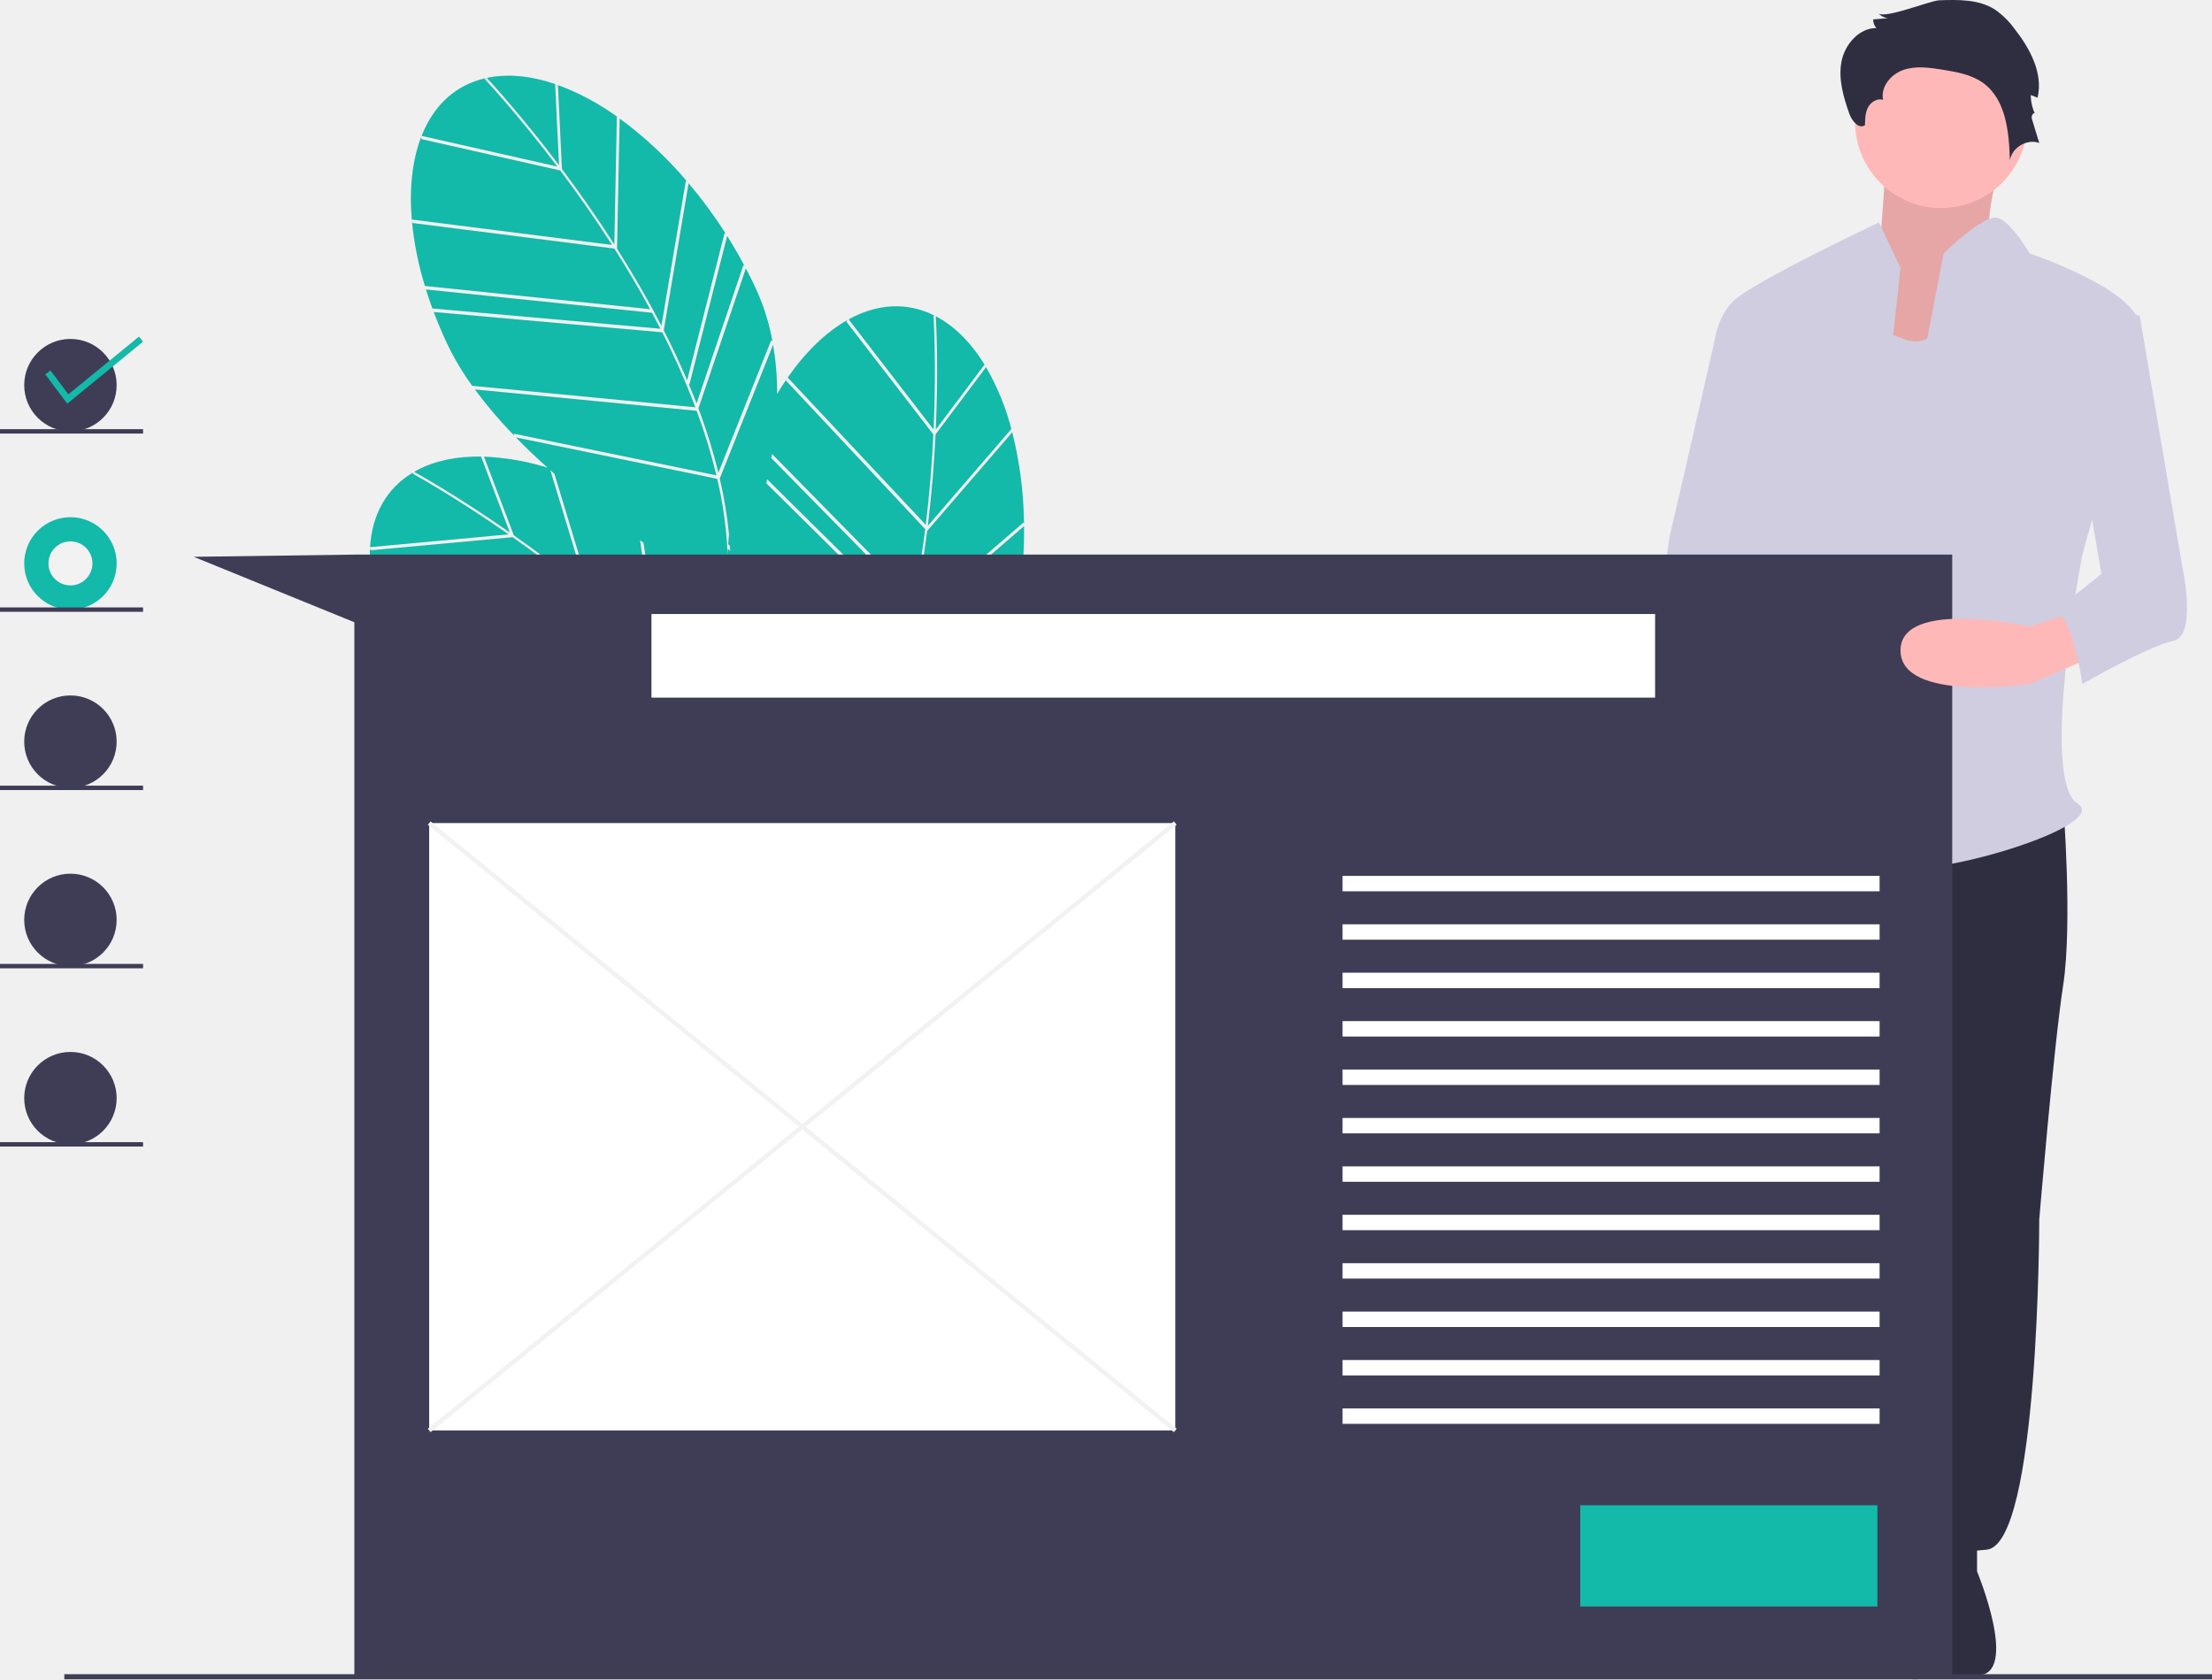
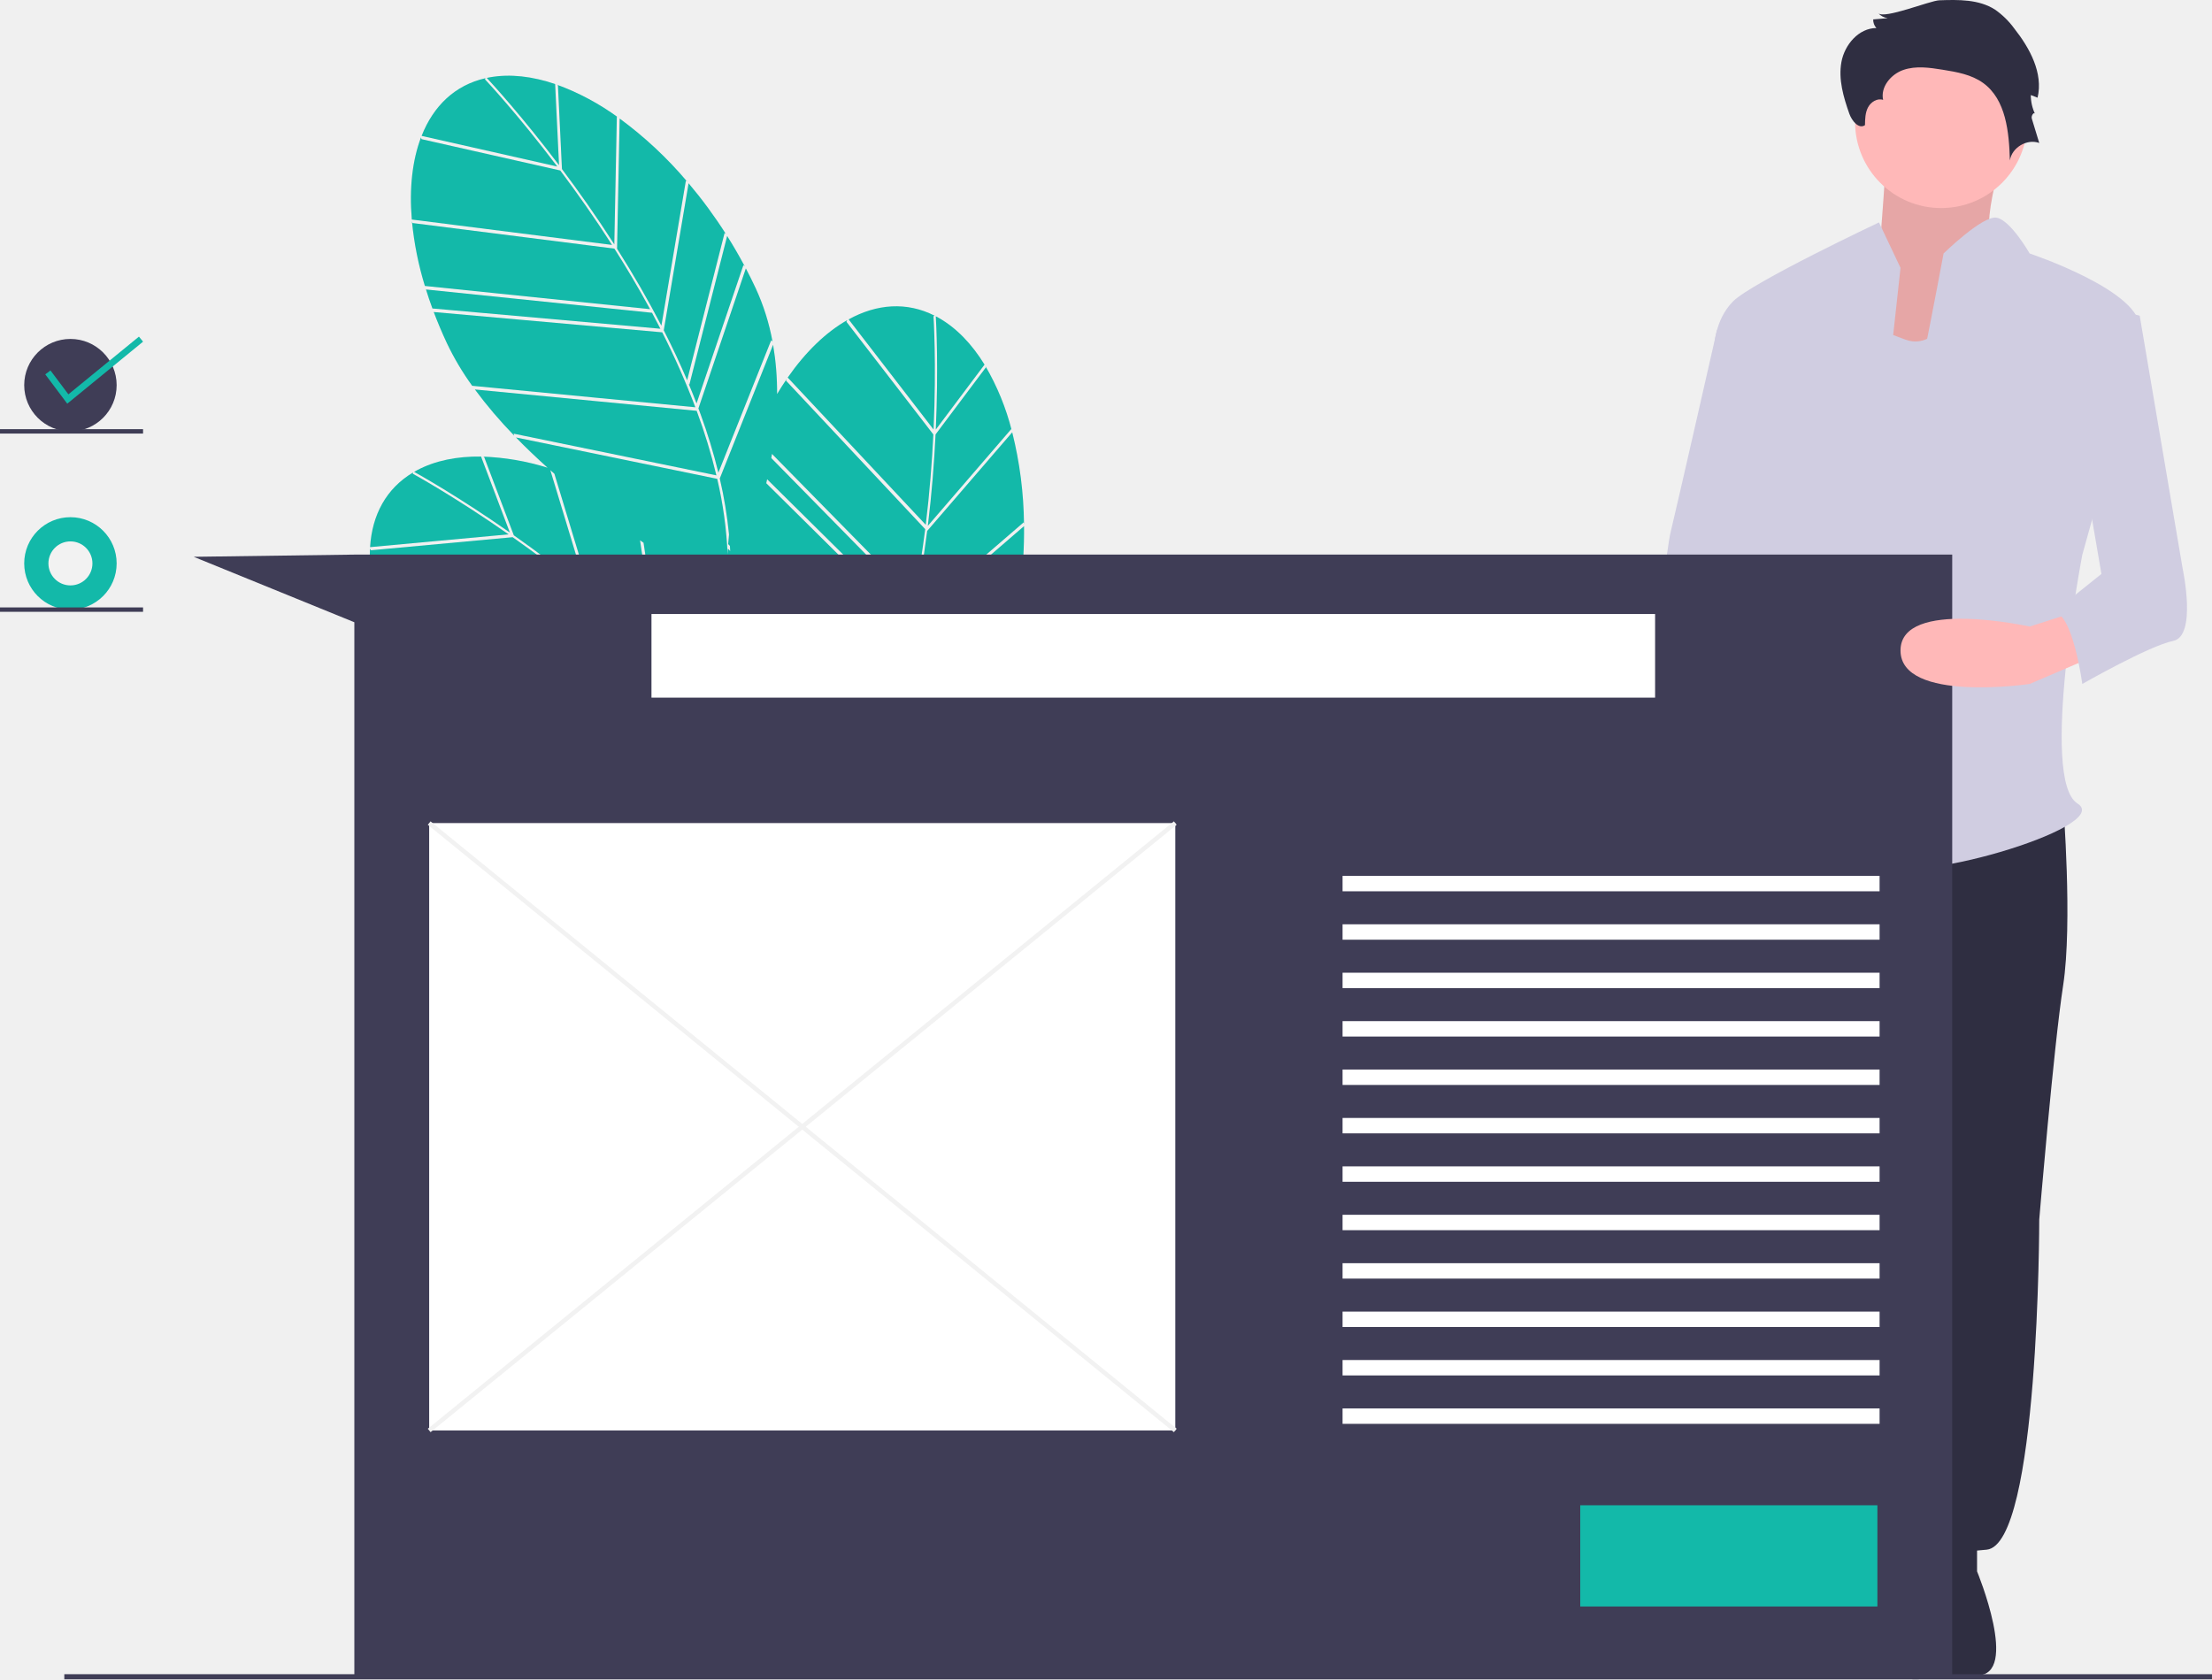
<svg xmlns="http://www.w3.org/2000/svg" id="a80b827c-b8c0-47ab-84ce-d2a47a152c7c" data-name="Layer 1" width="860" height="653" viewBox="0 0 860 653">
  <path d="M388.483,189.237c6.474,8.635,13.459,18.517,20.352,29.286l.984-49.676.543.347A96.958,96.958,0,0,0,386.378,156.374l.543.302Z" transform="translate(-170 -123.5)" fill="#e6e6e6" />
  <path d="M385.832,156.183c-8.878-3.028-17.492-4.032-25.366-2.628-.41.073-.812.157-1.214.242,2.001,2.146,13.66,14.823,28.093,33.927Z" transform="translate(-170 -123.5)" fill="#e6e6e6" />
  <path d="M437.781,272.82q1.592,3.802,3.028,7.551L459.03,226.572l.524.5q-3.228-6.07-6.842-11.804l-14.682,57.771Z" transform="translate(-170 -123.5)" fill="#e6e6e6" />
  <path d="M427.141,250.133l9.522-56.405.541.433A152.422,152.422,0,0,0,410.915,169.596l-1.003,50.623Q419.534,235.404,427.141,250.133Z" transform="translate(-170 -123.5)" fill="#e6e6e6" />
  <path d="M330.38,210.221l-.223-.688a127.27,127.27,0,0,0,5.029,25.154l87.554,9.031c-4.571-8.429-9.289-16.336-13.87-23.544Z" transform="translate(-170 -123.5)" fill="#e6e6e6" />
  <path d="M335.624,236.062l-.231-.688q1.329,4.332,2.979,8.761l-.236-.687,88.613,7.877q-1.606-3.141-3.247-6.199Z" transform="translate(-170 -123.5)" fill="#e6e6e6" />
  <path d="M437.154,271.353l14.56-57.29.533.47a182.019,182.019,0,0,0-14.531-19.771l-9.651,57.168Q433.083,261.78,437.154,271.353Z" transform="translate(-170 -123.5)" fill="#e6e6e6" />
  <path d="M440.859,283.249l-86.232-8.304a176.089,176.089,0,0,0,15.286,17.943l-.214-.764,78.824,16.216A218.907,218.907,0,0,0,440.859,283.249Z" transform="translate(-170 -123.5)" fill="#e6e6e6" />
  <path d="M358.54,154.343l.203-.435c-11.854,2.691-20.224,10.756-24.829,22.43l52.75,11.919C371.043,167.591,358.718,154.53,358.54,154.343Z" transform="translate(-170 -123.5)" fill="#e6e6e6" />
  <path d="M442.407,284.641a217.51,217.51,0,0,1,6.894,22.641l20.535-51.502.502.503a86.227,86.227,0,0,0-6.556-20.752q-1.817-3.889-3.804-7.661l-18.438,54.441C441.83,283.088,442.126,283.867,442.407,284.641Z" transform="translate(-170 -123.5)" fill="#e6e6e6" />
  <path d="M407.954,218.737c-6.823-10.642-13.728-20.405-20.128-28.939l-53.96-12.193-.183-.681c-3.369,8.871-4.6,19.769-3.58,31.941Z" transform="translate(-170 -123.5)" fill="#e6e6e6" />
  <path d="M353.58,273.51l86.725,8.351.017-.052a295.424,295.424,0,0,0-12.862-29.085l-88.831-7.896q2.262,5.991,5.113,12.109A105.863,105.863,0,0,0,353.58,273.51Z" transform="translate(-170 -123.5)" fill="#e6e6e6" />
  <path d="M563.174,290.332l.197.614a96.957,96.957,0,0,0-10.295-25.172l.226.579-19.565,26.075c-.521,10.78-1.444,22.846-3.004,35.537Z" transform="translate(-170 -123.5)" fill="#e6e6e6" />
  <path d="M552.777,265.278c-4.907-7.995-10.901-14.262-17.861-18.203-.362-.205-.726-.397-1.09-.588.172,2.929,1.066,20.129-.002,44.048Z" transform="translate(-170 -123.5)" fill="#e6e6e6" />
  <path d="M518.395,388.245q-1.198,3.943-2.484,7.748l48.348-29.815.085.719q1.386-6.734,2.259-13.455L518.446,388.572Z" transform="translate(-170 -123.5)" fill="#e6e6e6" />
  <path d="M524.671,363.985l43.31-37.369.14.678a152.419,152.419,0,0,0-4.58-35.687l-33.061,38.349Q528.206,347.789,524.671,363.985Z" transform="translate(-170 -123.5)" fill="#e6e6e6" />
  <path d="M568.131,328.084l-43.895,37.875q-2.419,10.787-5.389,20.756l47.754-34.837.111.702A182.02,182.02,0,0,0,568.131,328.084Z" transform="translate(-170 -123.5)" fill="#e6e6e6" />
  <path d="M483.415,455.984q.058-.886.111-1.821a151.475,151.475,0,0,0,19.87-30.464L476.885,390.663q-.521-1.691-1.091-3.373l28.218,35.164A218.885,218.885,0,0,0,514.114,398.24l-55.81-56.063c.174-.44.351-.891.529-1.35L514.572,396.818l.046-.029a295.459,295.459,0,0,0,8.644-30.605L467.913,311.395q.174-.763.344-1.534L523.608,364.652q.767-3.443,1.452-6.845L469.873,301.613q.138-.804.269-1.615l55.231,56.239c1.856-9.407,3.265-18.507,4.334-26.979l-54.105-57.728.268-.672c-1.282,1.867-2.527,3.826-3.742,5.854a111.54,111.54,0,0,0-1.557-19.147l-20.731,51.995a167.381,167.381,0,0,1,3.593,21.768c-.126,1.239-.239,2.486-.329,3.745l.681.684c.043.668.083,1.335.117,1.999l-.906-.91c-.043.73-.075,1.464-.107,2.2a157.628,157.628,0,0,0-4.047-29.351l-78.247-16.097c3.941,4.046,8.072,7.978,12.294,11.77a95.652,95.652,0,0,0-25.28-4.32l.61.119L369.769,331.649c8.826,6.211,18.523,13.45,28.408,21.561l-14.219-46.89q.79.703,1.584,1.399l14.182,46.77Q413.569,365.957,425.357,377.613l-6.518-44.016q.685.478,1.364.947l6.588,44.492q7.816,7.817,14.647,15.663l-3.159-48.257q.672.421,1.32.823l3.192,48.767-.304-.131q2.689,3.123,5.214,6.245l.611-49.617q.705.413,1.304.76l-.622,50.475c.517.649,1.04,1.299,1.546,1.948a217.498,217.498,0,0,1,13.554,19.401l.295-4.514q.544,2.008,1.09,3.947l-.167,2.567c.607,1.009,1.196,2.018,1.777,3.026q.679,2.306,1.345,4.485-1.928-3.573-4.028-7.075l-79.391,8.877c41.744,21.958,93.544,32.368,96.845,33.017-.783-3.463-1.735-6.896-2.831-10.297.285-.298.567-.6.849-.902.135.406.274.812.404,1.218-.147.158-.292.319-.44.476q.245-.115.513-.243,1.144,3.586,2.051,7.149c.242-1.929.565-4.86.847-8.566,14.298-7.157,51.326-28.075,70.127-60.869l-49.13,26.823A152.977,152.977,0,0,1,483.415,455.984ZM467.136,378.514l.122-1.863,1.246,1.553-.122,1.863Z" transform="translate(-170 -123.5)" fill="#e6e6e6" />
  <path d="M532.931,246.454l.434-.206c-10.846-5.488-22.437-4.615-33.429,1.439l33.025,42.825C534.111,264.632,532.948,246.711,532.931,246.454Z" transform="translate(-170 -123.5)" fill="#e6e6e6" />
  <path d="M514.418,400.3a217.492,217.492,0,0,1-9.131,21.835L553.951,395.565l.065.707a86.229,86.229,0,0,0,8.187-20.164q1.081-4.154,1.957-8.327L515.236,397.951C514.964,398.735,514.695,399.524,514.418,400.3Z" transform="translate(-170 -123.5)" fill="#e6e6e6" />
  <path d="M532.872,292.44l-33.783-43.808.294-.641c-8.253,4.684-16.152,12.292-23.13,22.317l53.664,57.258C531.45,315.018,532.358,303.095,532.872,292.44Z" transform="translate(-170 -123.5)" fill="#e6e6e6" />
  <path d="M357.031,301.033c-9.379-.135-17.882,1.572-24.936,5.341-.367.196-.724.401-1.08.606,2.566,1.423,17.573,9.875,37.204,23.582Z" transform="translate(-170 -123.5)" fill="#e6e6e6" />
  <path d="M398.721,354.768l-77.723,14.796-.425-.586A127.27,127.27,0,0,0,333.13,391.346l86.058-18.474C412.236,366.269,405.305,360.207,398.721,354.768Z" transform="translate(-170 -123.5)" fill="#e6e6e6" />
  <path d="M425.352,378.868q-2.498-2.491-5.004-4.891L333.972,392.519l-.432-.583q2.602,3.709,5.541,7.412l-.437-.581Z" transform="translate(-170 -123.5)" fill="#e6e6e6" />
  <path d="M463.683,426.362a218.91,218.91,0,0,0-15.044-21.494L364.063,423.624a176.092,176.092,0,0,0,20.084,12.34l-.439-.66Z" transform="translate(-170 -123.5)" fill="#e6e6e6" />
  <path d="M330.507,307.718l.059-.477c-10.442,6.223-15.909,16.481-16.68,29.006l53.851-4.969C346.492,316.453,330.733,307.841,330.507,307.718Z" transform="translate(-170 -123.5)" fill="#e6e6e6" />
  <path d="M369.317,332.386l-55.087,5.083-.384-.591c-.462,9.478,1.736,20.223,6.468,31.484l77.09-14.676C387.626,345.674,378.041,338.524,369.317,332.386Z" transform="translate(-170 -123.5)" fill="#e6e6e6" />
  <path d="M447.684,403.665a295.441,295.441,0,0,0-21.223-23.685l-86.921,19.948q4.003,4.998,8.606,9.936a105.87,105.87,0,0,0,14.478,12.72l85.059-18.864Z" transform="translate(-170 -123.5)" fill="#e6e6e6" />
  <path d="M388.483,189.237c6.474,8.635,13.459,18.517,20.352,29.286l.984-49.676.543.347A96.958,96.958,0,0,0,386.378,156.374l.543.302Z" transform="translate(-170 -123.5)" fill="#13b9a9" />
  <path d="M385.832,156.183c-8.878-3.028-17.492-4.032-25.366-2.628-.41.073-.812.157-1.214.242,2.001,2.146,13.66,14.823,28.093,33.927Z" transform="translate(-170 -123.5)" fill="#13b9a9" />
  <path d="M437.781,272.82q1.592,3.802,3.028,7.551L459.03,226.572l.524.5q-3.228-6.07-6.842-11.804l-14.682,57.771Z" transform="translate(-170 -123.5)" fill="#13b9a9" />
  <path d="M427.141,250.133l9.522-56.405.541.433A152.422,152.422,0,0,0,410.915,169.596l-1.003,50.623Q419.534,235.404,427.141,250.133Z" transform="translate(-170 -123.5)" fill="#13b9a9" />
  <path d="M330.38,210.221l-.223-.688a127.27,127.27,0,0,0,5.029,25.154l87.554,9.031c-4.571-8.429-9.289-16.336-13.87-23.544Z" transform="translate(-170 -123.5)" fill="#13b9a9" />
  <path d="M335.624,236.062l-.231-.688q1.329,4.332,2.979,8.761l-.236-.687,88.613,7.877q-1.606-3.141-3.247-6.199Z" transform="translate(-170 -123.5)" fill="#13b9a9" />
  <path d="M437.154,271.353l14.56-57.29.533.47a182.019,182.019,0,0,0-14.531-19.771l-9.651,57.168Q433.083,261.78,437.154,271.353Z" transform="translate(-170 -123.5)" fill="#13b9a9" />
  <path d="M440.859,283.249l-86.232-8.304a176.089,176.089,0,0,0,15.286,17.943l-.214-.764,78.824,16.216A218.907,218.907,0,0,0,440.859,283.249Z" transform="translate(-170 -123.5)" fill="#13b9a9" />
  <path d="M358.54,154.343l.203-.435c-11.854,2.691-20.224,10.756-24.829,22.43l52.75,11.919C371.043,167.591,358.718,154.53,358.54,154.343Z" transform="translate(-170 -123.5)" fill="#13b9a9" />
  <path d="M442.407,284.641a217.51,217.51,0,0,1,6.894,22.641l20.535-51.502.502.503a86.227,86.227,0,0,0-6.556-20.752q-1.817-3.889-3.804-7.661l-18.438,54.441C441.83,283.088,442.126,283.867,442.407,284.641Z" transform="translate(-170 -123.5)" fill="#13b9a9" />
  <path d="M407.954,218.737c-6.823-10.642-13.728-20.405-20.128-28.939l-53.96-12.193-.183-.681c-3.369,8.871-4.6,19.769-3.58,31.941Z" transform="translate(-170 -123.5)" fill="#13b9a9" />
  <path d="M353.58,273.51l86.725,8.351.017-.052a295.424,295.424,0,0,0-12.862-29.085l-88.831-7.896q2.262,5.991,5.113,12.109A105.863,105.863,0,0,0,353.58,273.51Z" transform="translate(-170 -123.5)" fill="#13b9a9" />
  <path d="M563.174,290.332l.197.614a96.957,96.957,0,0,0-10.295-25.172l.226.579-19.565,26.075c-.521,10.78-1.444,22.846-3.004,35.537Z" transform="translate(-170 -123.5)" fill="#13b9a9" />
  <path d="M552.777,265.278c-4.907-7.995-10.901-14.262-17.861-18.203-.362-.205-.726-.397-1.09-.588.172,2.929,1.066,20.129-.002,44.048Z" transform="translate(-170 -123.5)" fill="#13b9a9" />
  <path d="M518.395,388.245q-1.198,3.943-2.484,7.748l48.348-29.815.085.719q1.386-6.734,2.259-13.455L518.446,388.572Z" transform="translate(-170 -123.5)" fill="#13b9a9" />
  <path d="M524.671,363.985l43.31-37.369.14.678a152.419,152.419,0,0,0-4.58-35.687l-33.061,38.349Q528.206,347.789,524.671,363.985Z" transform="translate(-170 -123.5)" fill="#13b9a9" />
  <path d="M568.131,328.084l-43.895,37.875q-2.419,10.787-5.389,20.756l47.754-34.837.111.702A182.02,182.02,0,0,0,568.131,328.084Z" transform="translate(-170 -123.5)" fill="#13b9a9" />
  <path d="M483.415,455.984q.058-.886.111-1.821a151.475,151.475,0,0,0,19.87-30.464L476.885,390.663q-.521-1.691-1.091-3.373l28.218,35.164A218.885,218.885,0,0,0,514.114,398.24l-55.81-56.063c.174-.44.351-.891.529-1.35L514.572,396.818l.046-.029a295.459,295.459,0,0,0,8.644-30.605L467.913,311.395q.174-.763.344-1.534L523.608,364.652q.767-3.443,1.452-6.845L469.873,301.613q.138-.804.269-1.615l55.231,56.239c1.856-9.407,3.265-18.507,4.334-26.979l-54.105-57.728.268-.672c-1.282,1.867-2.527,3.826-3.742,5.854a111.54,111.54,0,0,0-1.557-19.147l-20.731,51.995a167.381,167.381,0,0,1,3.593,21.768c-.126,1.239-.239,2.486-.329,3.745l.681.684c.043.668.083,1.335.117,1.999l-.906-.91c-.043.73-.075,1.464-.107,2.2a157.628,157.628,0,0,0-4.047-29.351l-78.247-16.097c3.941,4.046,8.072,7.978,12.294,11.77a95.652,95.652,0,0,0-25.28-4.32l.61.119L369.769,331.649c8.826,6.211,18.523,13.45,28.408,21.561l-14.219-46.89q.79.703,1.584,1.399l14.182,46.77Q413.569,365.957,425.357,377.613l-6.518-44.016q.685.478,1.364.947l6.588,44.492q7.816,7.817,14.647,15.663l-3.159-48.257q.672.421,1.32.823l3.192,48.767-.304-.131q2.689,3.123,5.214,6.245l.611-49.617q.705.413,1.304.76l-.622,50.475c.517.649,1.04,1.299,1.546,1.948a217.498,217.498,0,0,1,13.554,19.401l.295-4.514q.544,2.008,1.09,3.947l-.167,2.567c.607,1.009,1.196,2.018,1.777,3.026q.679,2.306,1.345,4.485-1.928-3.573-4.028-7.075l-79.391,8.877c41.744,21.958,93.544,32.368,96.845,33.017-.783-3.463-1.735-6.896-2.831-10.297.285-.298.567-.6.849-.902.135.406.274.812.404,1.218-.147.158-.292.319-.44.476q.245-.115.513-.243,1.144,3.586,2.051,7.149c.242-1.929.565-4.86.847-8.566,14.298-7.157,51.326-28.075,70.127-60.869l-49.13,26.823A152.977,152.977,0,0,1,483.415,455.984ZM467.136,378.514l.122-1.863,1.246,1.553-.122,1.863Z" transform="translate(-170 -123.5)" fill="#13b9a9" />
  <path d="M532.931,246.454l.434-.206c-10.846-5.488-22.437-4.615-33.429,1.439l33.025,42.825C534.111,264.632,532.948,246.711,532.931,246.454Z" transform="translate(-170 -123.5)" fill="#13b9a9" />
  <path d="M514.418,400.3a217.492,217.492,0,0,1-9.131,21.835L553.951,395.565l.065.707a86.229,86.229,0,0,0,8.187-20.164q1.081-4.154,1.957-8.327L515.236,397.951C514.964,398.735,514.695,399.524,514.418,400.3Z" transform="translate(-170 -123.5)" fill="#13b9a9" />
  <path d="M532.872,292.44l-33.783-43.808.294-.641c-8.253,4.684-16.152,12.292-23.13,22.317l53.664,57.258C531.45,315.018,532.358,303.095,532.872,292.44Z" transform="translate(-170 -123.5)" fill="#13b9a9" />
  <path d="M357.031,301.033c-9.379-.135-17.882,1.572-24.936,5.341-.367.196-.724.401-1.08.606,2.566,1.423,17.573,9.875,37.204,23.582Z" transform="translate(-170 -123.5)" fill="#13b9a9" />
  <path d="M398.721,354.768l-77.723,14.796-.425-.586A127.27,127.27,0,0,0,333.13,391.346l86.058-18.474C412.236,366.269,405.305,360.207,398.721,354.768Z" transform="translate(-170 -123.5)" fill="#13b9a9" />
  <path d="M425.352,378.868q-2.498-2.491-5.004-4.891L333.972,392.519l-.432-.583q2.602,3.709,5.541,7.412l-.437-.581Z" transform="translate(-170 -123.5)" fill="#13b9a9" />
  <path d="M463.683,426.362a218.91,218.91,0,0,0-15.044-21.494L364.063,423.624a176.092,176.092,0,0,0,20.084,12.34l-.439-.66Z" transform="translate(-170 -123.5)" fill="#13b9a9" />
  <path d="M330.507,307.718l.059-.477c-10.442,6.223-15.909,16.481-16.68,29.006l53.851-4.969C346.492,316.453,330.733,307.841,330.507,307.718Z" transform="translate(-170 -123.5)" fill="#13b9a9" />
  <path d="M369.317,332.386l-55.087,5.083-.384-.591c-.462,9.478,1.736,20.223,6.468,31.484l77.09-14.676C387.626,345.674,378.041,338.524,369.317,332.386Z" transform="translate(-170 -123.5)" fill="#13b9a9" />
  <path d="M447.684,403.665a295.441,295.441,0,0,0-21.223-23.685l-86.921,19.948q4.003,4.998,8.606,9.936a105.87,105.87,0,0,0,14.478,12.72l85.059-18.864Z" transform="translate(-170 -123.5)" fill="#13b9a9" />
  <path d="M950.745,177.434s-12.742,36.266-4.901,41.846-26.465,51.145-26.465,51.145l-41.167-11.159,22.544-38.126s2.941-38.126,2.941-43.705S950.745,177.434,950.745,177.434Z" transform="translate(-170 -123.5)" fill="#ffb8b8" />
  <path d="M950.745,177.434s-12.742,36.266-4.901,41.846-26.465,51.145-26.465,51.145l-41.167-11.159,22.544-38.126s2.941-38.126,2.941-43.705S950.745,177.434,950.745,177.434Z" transform="translate(-170 -123.5)" opacity="0.1" />
  <path d="M972.133,435.947s3.72,46.495,0,70.673-9.299,91.131-9.299,91.131,0,126.467-20.458,128.327-35.336,3.72-37.196-3.72,9.299-11.159,3.72-14.878-7.439-16.738,0-31.617,0-165.523,0-165.523L873.563,605.19s-3.72,78.112-7.439,89.271,3.72,31.617-9.299,33.477-27.897-9.299-35.336-13.019,11.159-3.72,7.439-5.579-14.878-7.439-11.159-9.299,7.439-91.131,7.439-91.131S835.437,418.279,848.456,410.84s21.388,5.374,21.388,5.374Z" transform="translate(-170 -123.5)" fill="#2f2e41" />
  <path d="M938.656,719.638v14.878s16.738,40.444,0,40.444-29.757,4.191-29.757-1.388V723.358Z" transform="translate(-170 -123.5)" fill="#2f2e41" />
  <path d="M828.928,718.612V733.49s-16.738,40.444,0,40.444,29.757,4.191,29.757-1.388V722.331Z" transform="translate(-170 -123.5)" fill="#2f2e41" />
  <circle cx="754.708" cy="47.425" r="33.477" fill="#ffb8b8" />
  <path d="M934.937,233.229s-9.299,27.897-24.177,22.318l-14.878-5.579L869.843,428.508s20.458,29.757,50.215,11.159S934.937,233.229,934.937,233.229Z" transform="translate(-170 -123.5)" fill="#d0cde1" />
  <path d="M908.899,227.649,900.53,209.981s-49.285,23.248-56.724,30.687-7.439,18.598-7.439,18.598L849.385,305.761s-3.72,102.289-3.72,106.009-13.019,24.177-3.72,16.738,11.159-14.878,18.598-3.72,24.177,24.177,24.177,24.177Z" transform="translate(-170 -123.5)" fill="#d0cde1" />
  <path d="M843.806,361.555l5.579,52.075s33.477,29.757,26.037,31.617S864.264,439.667,864.264,439.667s-13.019,13.019-20.458,5.579-26.037-78.112-26.037-78.112Z" transform="translate(-170 -123.5)" fill="#ffb8b8" />
  <path d="M923.994,123.613c7.421-.265,15.363-.397,21.621,3.603a31.652,31.652,0,0,1,7.472,7.314c6.094,7.704,11.36,17.398,9.096,26.956L959.554,160.461a17.216,17.216,0,0,0,1.661,7.376c-.37-1.077-1.61.664-1.278,1.753l2.896,9.502c-4.761-1.745-10.684,1.789-11.408,6.807-.331-11.036-1.476-23.691-10.428-30.153-4.515-3.259-10.229-4.254-15.726-5.137-5.072-.815-10.388-1.592-15.246.077s-8.994,6.638-7.893,11.655c-2.24-.772-4.745.789-5.852,2.884s-1.165,4.565-1.198,6.934c-2.388,1.687-5.105-1.663-6.078-4.42-2.284-6.471-4.314-13.36-3.084-20.112s6.732-13.204,13.595-13.226a4.765,4.765,0,0,1-1.239-3.355l5.656-.478a6.252,6.252,0,0,1-3.736-1.97C902.466,131.098,920.322,123.744,923.994,123.613Z" transform="translate(-170 -123.5)" fill="#2f2e41" />
  <path d="M925.638,222.07s15.14-14.836,20.589-13.927,12.888,13.927,12.888,13.927,44.635,14.878,42.776,29.757-22.318,87.411-22.318,87.411-16.738,87.411-1.86,96.71S907.039,469.424,905.18,458.265s-5.579-122.747,0-139.485S925.638,222.07,925.638,222.07Z" transform="translate(-170 -123.5)" fill="#d0cde1" />
  <path d="M860.544,251.827H837.548s-16.059,70.673-17.919,78.112-5.579,42.776-3.72,42.776,39.056-7.439,39.056-1.86Z" transform="translate(-170 -123.5)" fill="#d0cde1" />
  <circle cx="27.382" cy="149.763" r="17.97" fill="#3f3d56" />
  <circle cx="27.382" cy="219.074" r="17.97" fill="#13b9a9" />
-   <circle cx="27.382" cy="288.385" r="17.97" fill="#3f3d56" />
-   <circle cx="27.382" cy="357.696" r="17.97" fill="#3f3d56" />
-   <circle cx="27.382" cy="427.007" r="17.97" fill="#3f3d56" />
  <rect x="25" y="651" width="835" height="2" fill="#3f3d56" />
  <polygon points="26.15 156.964 17.599 145.563 19.624 144.044 26.59 153.332 54.017 130.892 55.62 132.852 26.15 156.964" fill="#13b9a9" />
  <polygon points="137.767 215.651 75.301 216.507 137.767 241.956 137.767 652.055 759 652.055 759 215.651 137.767 215.651" fill="#3f3d56" />
  <rect y="166.877" width="55.62" height="1.711" fill="#3f3d56" />
  <rect y="236.188" width="55.62" height="1.711" fill="#3f3d56" />
-   <rect y="305.499" width="55.62" height="1.711" fill="#3f3d56" />
-   <rect y="374.81" width="55.62" height="1.711" fill="#3f3d56" />
-   <rect y="444.121" width="55.62" height="1.711" fill="#3f3d56" />
  <circle cx="27.382" cy="219.074" r="8.557" fill="#f2f2f2" />
  <rect x="253.285" y="238.755" width="390.196" height="32.516" fill="#fff" />
  <rect x="614.388" y="585.311" width="115.519" height="39.362" fill="#13b9a9" />
  <rect x="166.86" y="320.046" width="290.08" height="236.171" fill="#fff" />
  <rect x="481.044" y="374.6" width="1.712" height="374.063" transform="translate(-427.892 457.241) rotate(-50.84888)" fill="#f2f2f2" />
  <rect x="294.869" y="560.776" width="374.063" height="1.712" transform="translate(-416.4072 306.8832) rotate(-39.15357)" fill="#f2f2f2" />
  <rect x="521.973" y="340.582" width="208.789" height="5.99" fill="#fff" />
  <rect x="521.973" y="359.408" width="208.789" height="5.99" fill="#fff" />
  <rect x="521.973" y="378.233" width="208.789" height="5.99" fill="#fff" />
  <rect x="521.973" y="397.058" width="208.789" height="5.99" fill="#fff" />
  <rect x="521.973" y="415.883" width="208.789" height="5.99" fill="#fff" />
  <rect x="521.973" y="434.709" width="208.789" height="5.99" fill="#fff" />
  <rect x="521.973" y="453.534" width="208.789" height="5.99" fill="#fff" />
  <rect x="521.973" y="472.359" width="208.789" height="5.99" fill="#fff" />
  <rect x="521.973" y="491.184" width="208.789" height="5.99" fill="#fff" />
  <rect x="521.973" y="510.01" width="208.789" height="5.99" fill="#fff" />
  <rect x="521.973" y="528.835" width="208.789" height="5.99" fill="#fff" />
  <rect x="521.973" y="547.66" width="208.789" height="5.99" fill="#fff" />
  <path d="M985.151,378.293l-26.037,11.159s-50.215,7.439-50.215-13.019,50.215-9.299,50.215-9.299l16.739-5.352Z" transform="translate(-170 -123.5)" fill="#ffb8b8" />
  <path d="M979.572,240.668l22.318,5.579,16.738,98.57s5.579,26.037-3.72,27.897S979.572,389.452,979.572,389.452s-3.72-27.897-11.159-27.897l18.598-14.878-11.159-65.093Z" transform="translate(-170 -123.5)" fill="#d0cde1" />
</svg>
